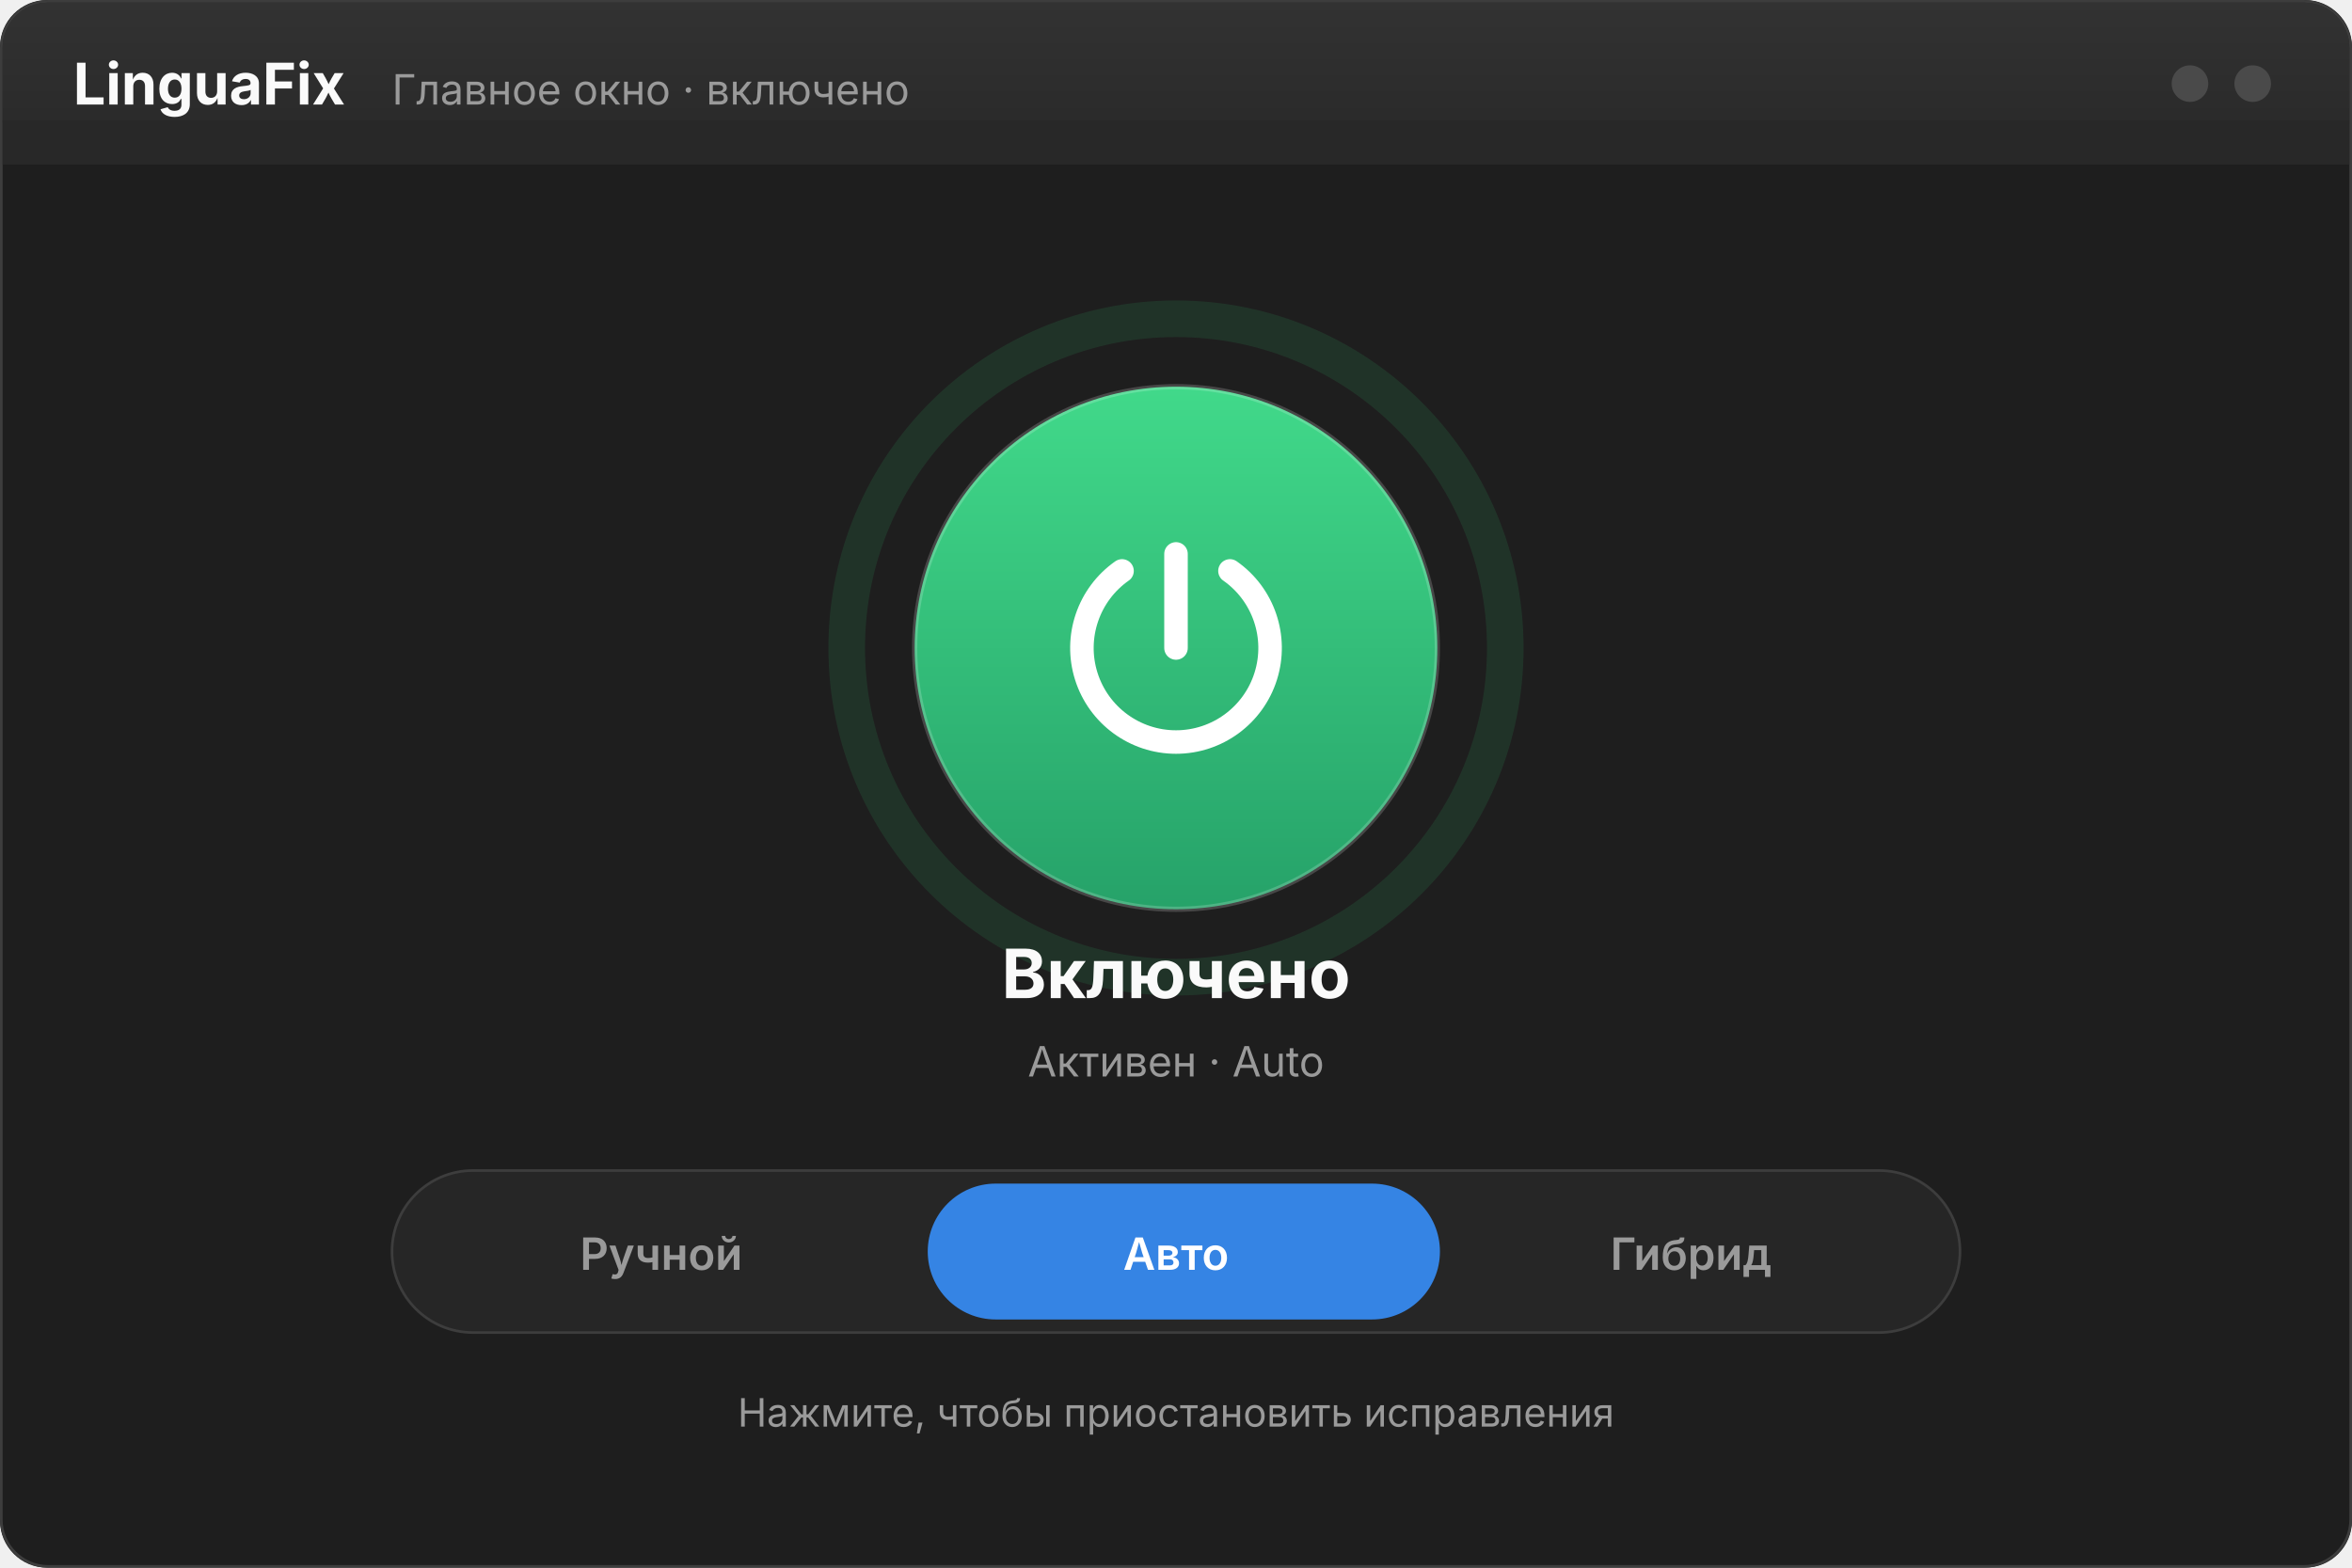
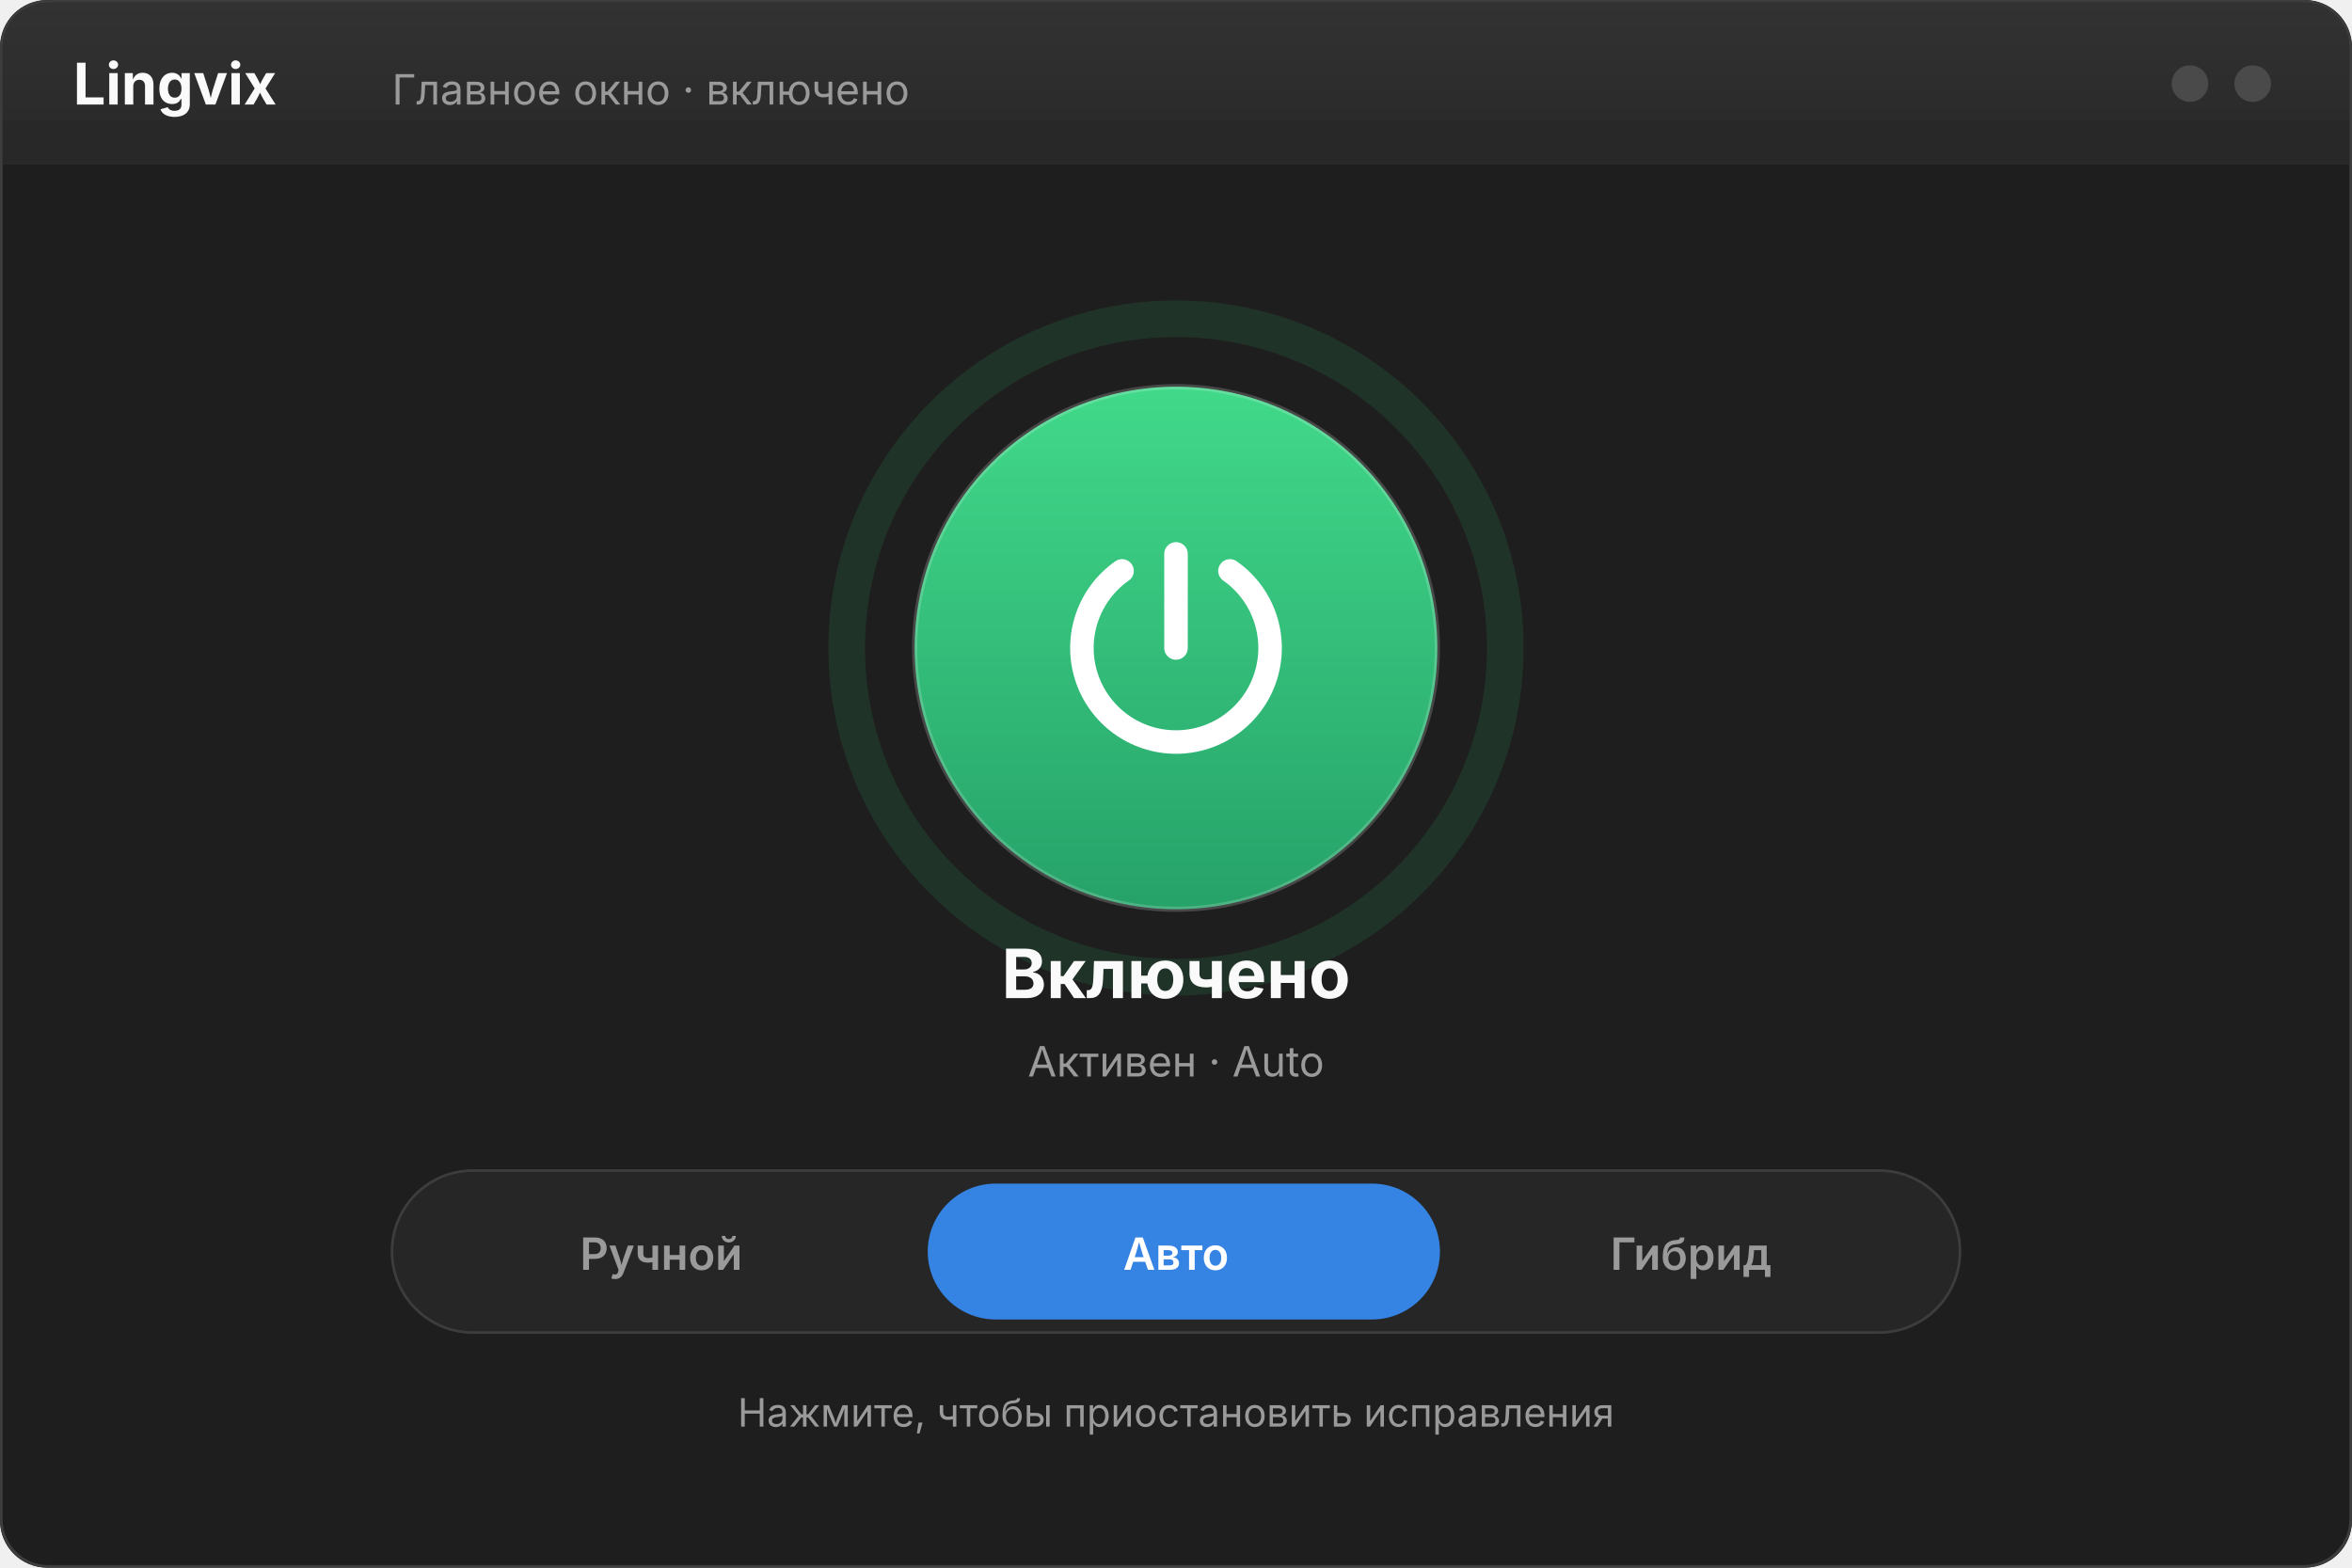
- <svg xmlns="http://www.w3.org/2000/svg" width="900" height="600" viewBox="0 0 900 600" role="img" aria-label="LinguaFix: главное окно, исправления включены">
+ <svg xmlns="http://www.w3.org/2000/svg" width="900" height="600" viewBox="0 0 900 600" role="img" aria-label="Lingvix: главное окно, исправления включены">
  <defs>
    <linearGradient id="btnOn" x1="0" y1="0" x2="0" y2="1">
      <stop offset="0" stop-color="#41d98a" />
      <stop offset="1" stop-color="#26a269" />
    </linearGradient>
    <linearGradient id="headerOn" x1="0" y1="0" x2="0" y2="1">
      <stop offset="0" stop-color="#323232" />
      <stop offset="1" stop-color="#282828" />
    </linearGradient>
  </defs>
  <rect width="900" height="600" rx="18" fill="#1e1e1e" />
  <rect x="0.5" y="0.5" width="899" height="599" rx="18" fill="none" stroke="#3d3d3d" />
  <rect x="1" y="1" width="898" height="62" rx="17" fill="url(#headerOn)" />
  <rect x="1" y="46" width="898" height="17" fill="#282828" />
-   <text x="28" y="40" font-family="Inter, sans-serif" font-size="22" font-weight="700" fill="#fafafa">LinguaFix</text>
+   <text x="28" y="40" font-family="Inter, sans-serif" font-size="22" font-weight="700" fill="#fafafa">Lingvix</text>
  <text x="150" y="40" font-family="Inter, sans-serif" font-size="16" fill="#9a9a9a">Главное окно · включено</text>
  <circle cx="862" cy="32" r="7" fill="#4a4a4a" />
  <circle cx="838" cy="32" r="7" fill="#4a4a4a" />
  <circle cx="450" cy="248" r="126" fill="none" stroke="#33d17a" stroke-opacity="0.12" stroke-width="14" />
  <circle cx="450" cy="248" r="100" fill="url(#btnOn)" />
  <circle cx="450" cy="248" r="100" fill="none" stroke="#ffffff" stroke-opacity="0.18" stroke-width="2" />
  <path d="M429.35 218.51 A36 36 0 1 0 470.65 218.51" fill="none" stroke="#ffffff" stroke-width="9" stroke-linecap="round" />
  <line x1="450" y1="212" x2="450" y2="248" stroke="#ffffff" stroke-width="9" stroke-linecap="round" />
  <text x="450" y="382" text-anchor="middle" font-family="Inter, sans-serif" font-size="26" font-weight="700" fill="#fafafa">Включено</text>
  <text x="450" y="412" text-anchor="middle" font-family="Inter, sans-serif" font-size="16" fill="#9a9a9a">Активен · Auto</text>
  <rect x="150" y="448" width="600" height="62" rx="31" fill="#262626" stroke="#3d3d3d" />
  <rect x="355" y="453" width="196" height="52" rx="26" fill="#3584e4" />
  <text x="253" y="486" text-anchor="middle" font-family="Inter, sans-serif" font-size="17" font-weight="600" fill="#9a9a9a">Ручной</text>
  <text x="450" y="486" text-anchor="middle" font-family="Inter, sans-serif" font-size="17" font-weight="600" fill="#ffffff">Авто</text>
  <text x="647" y="486" text-anchor="middle" font-family="Inter, sans-serif" font-size="17" font-weight="600" fill="#9a9a9a">Гибрид</text>
  <text x="450" y="546" text-anchor="middle" font-family="Inter, sans-serif" font-size="15" fill="#9a9a9a">Нажмите, чтобы приостановить исправления</text>
</svg>
